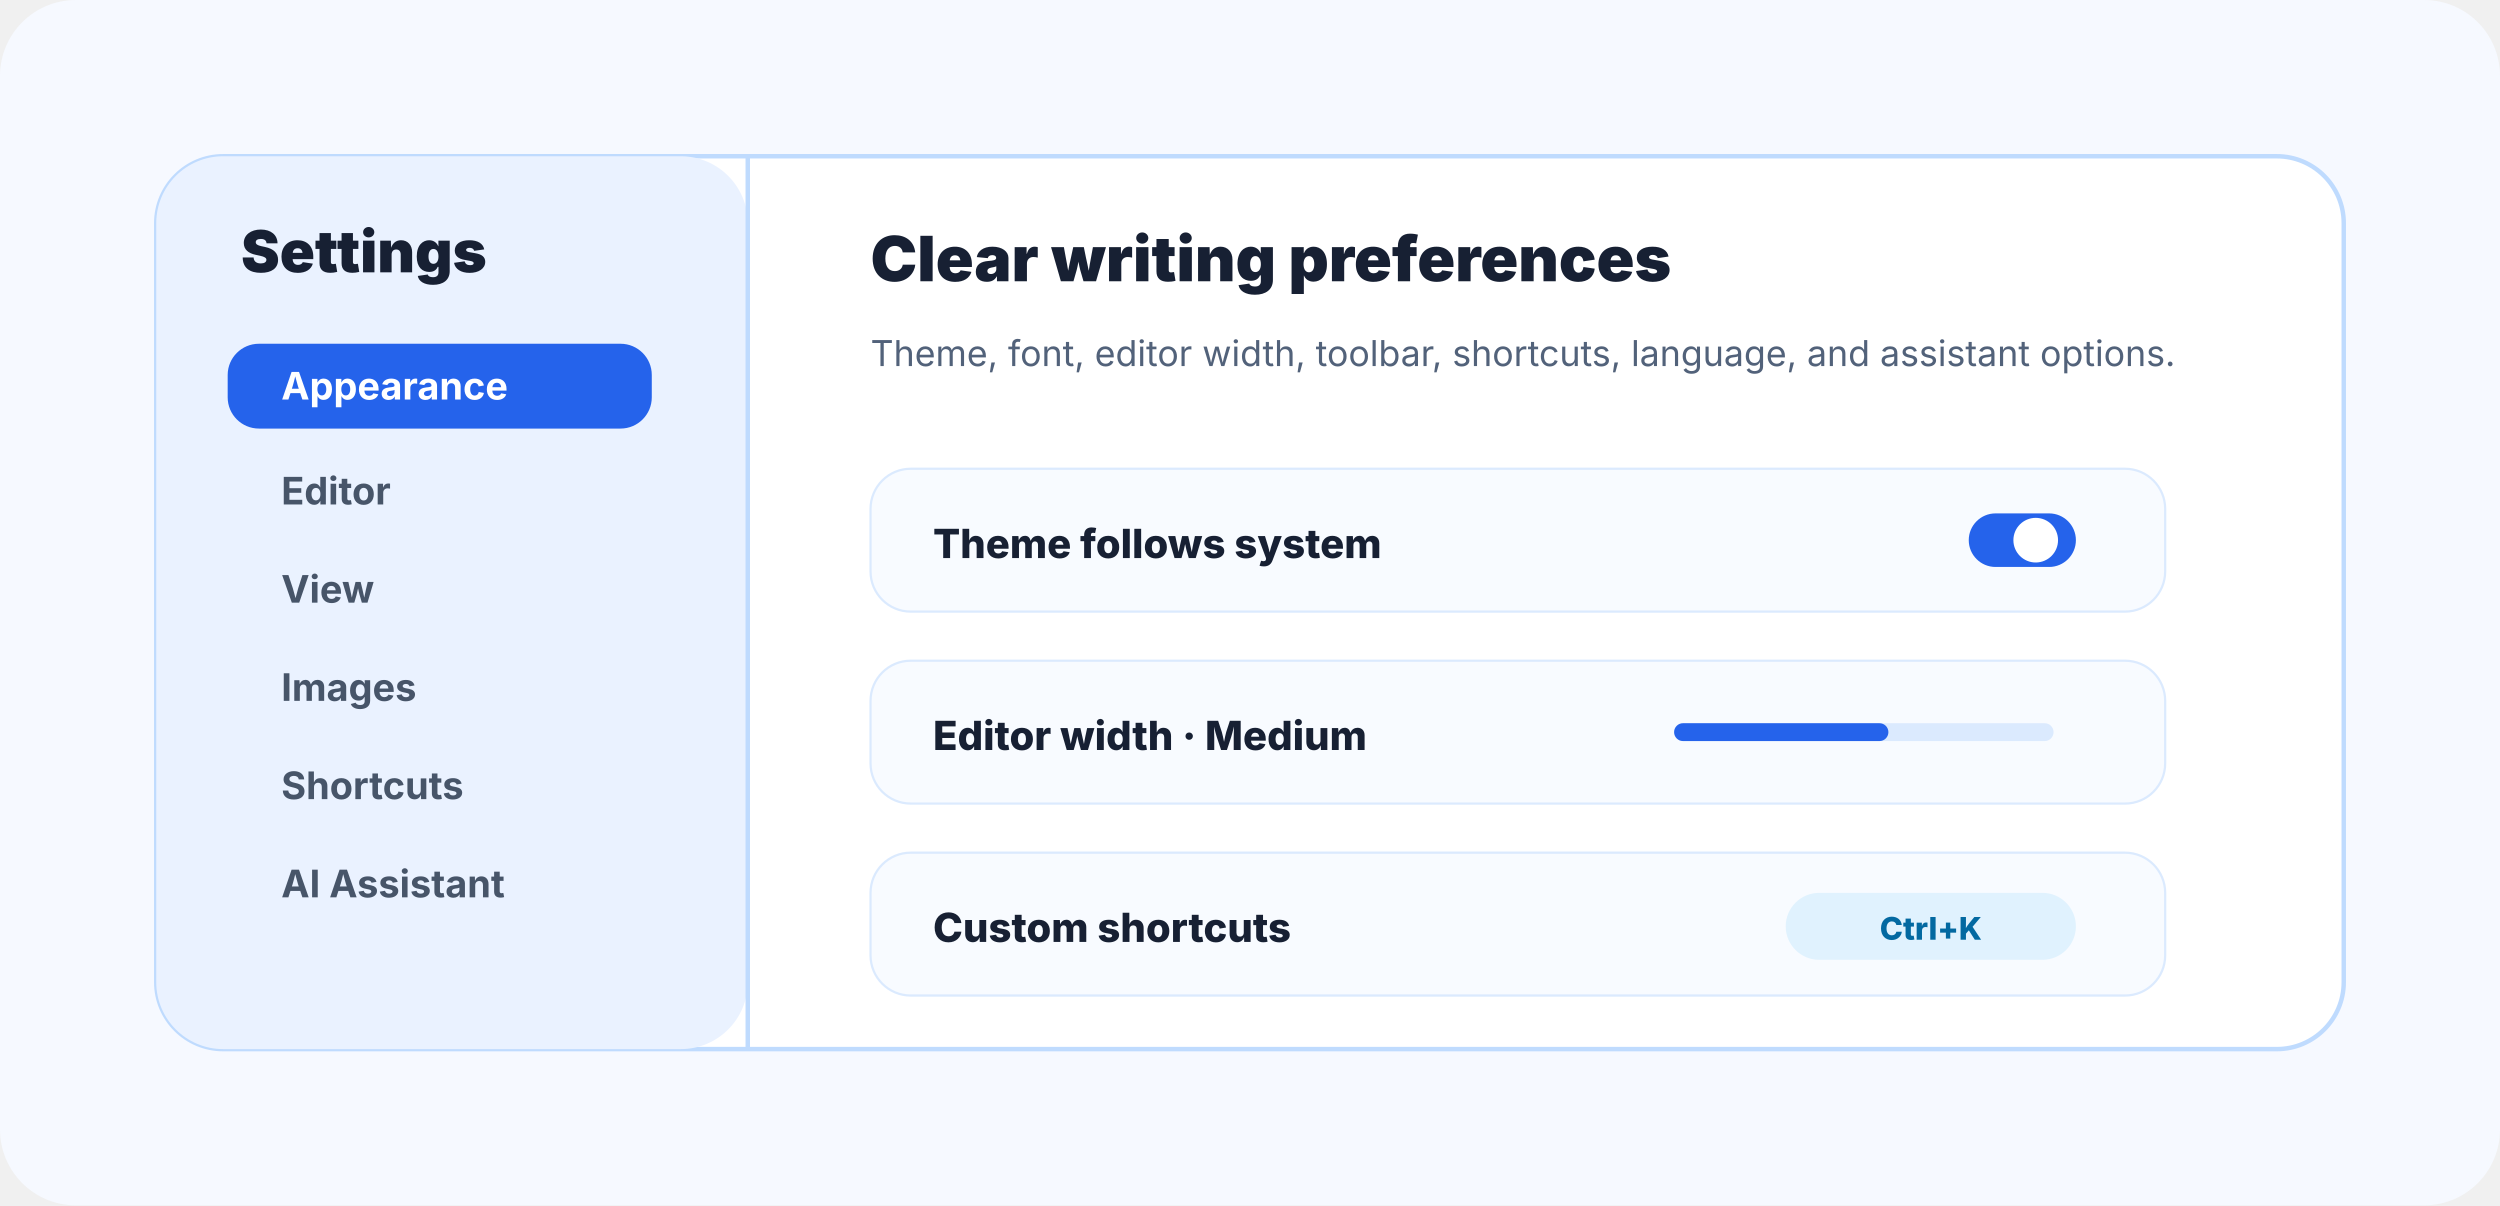
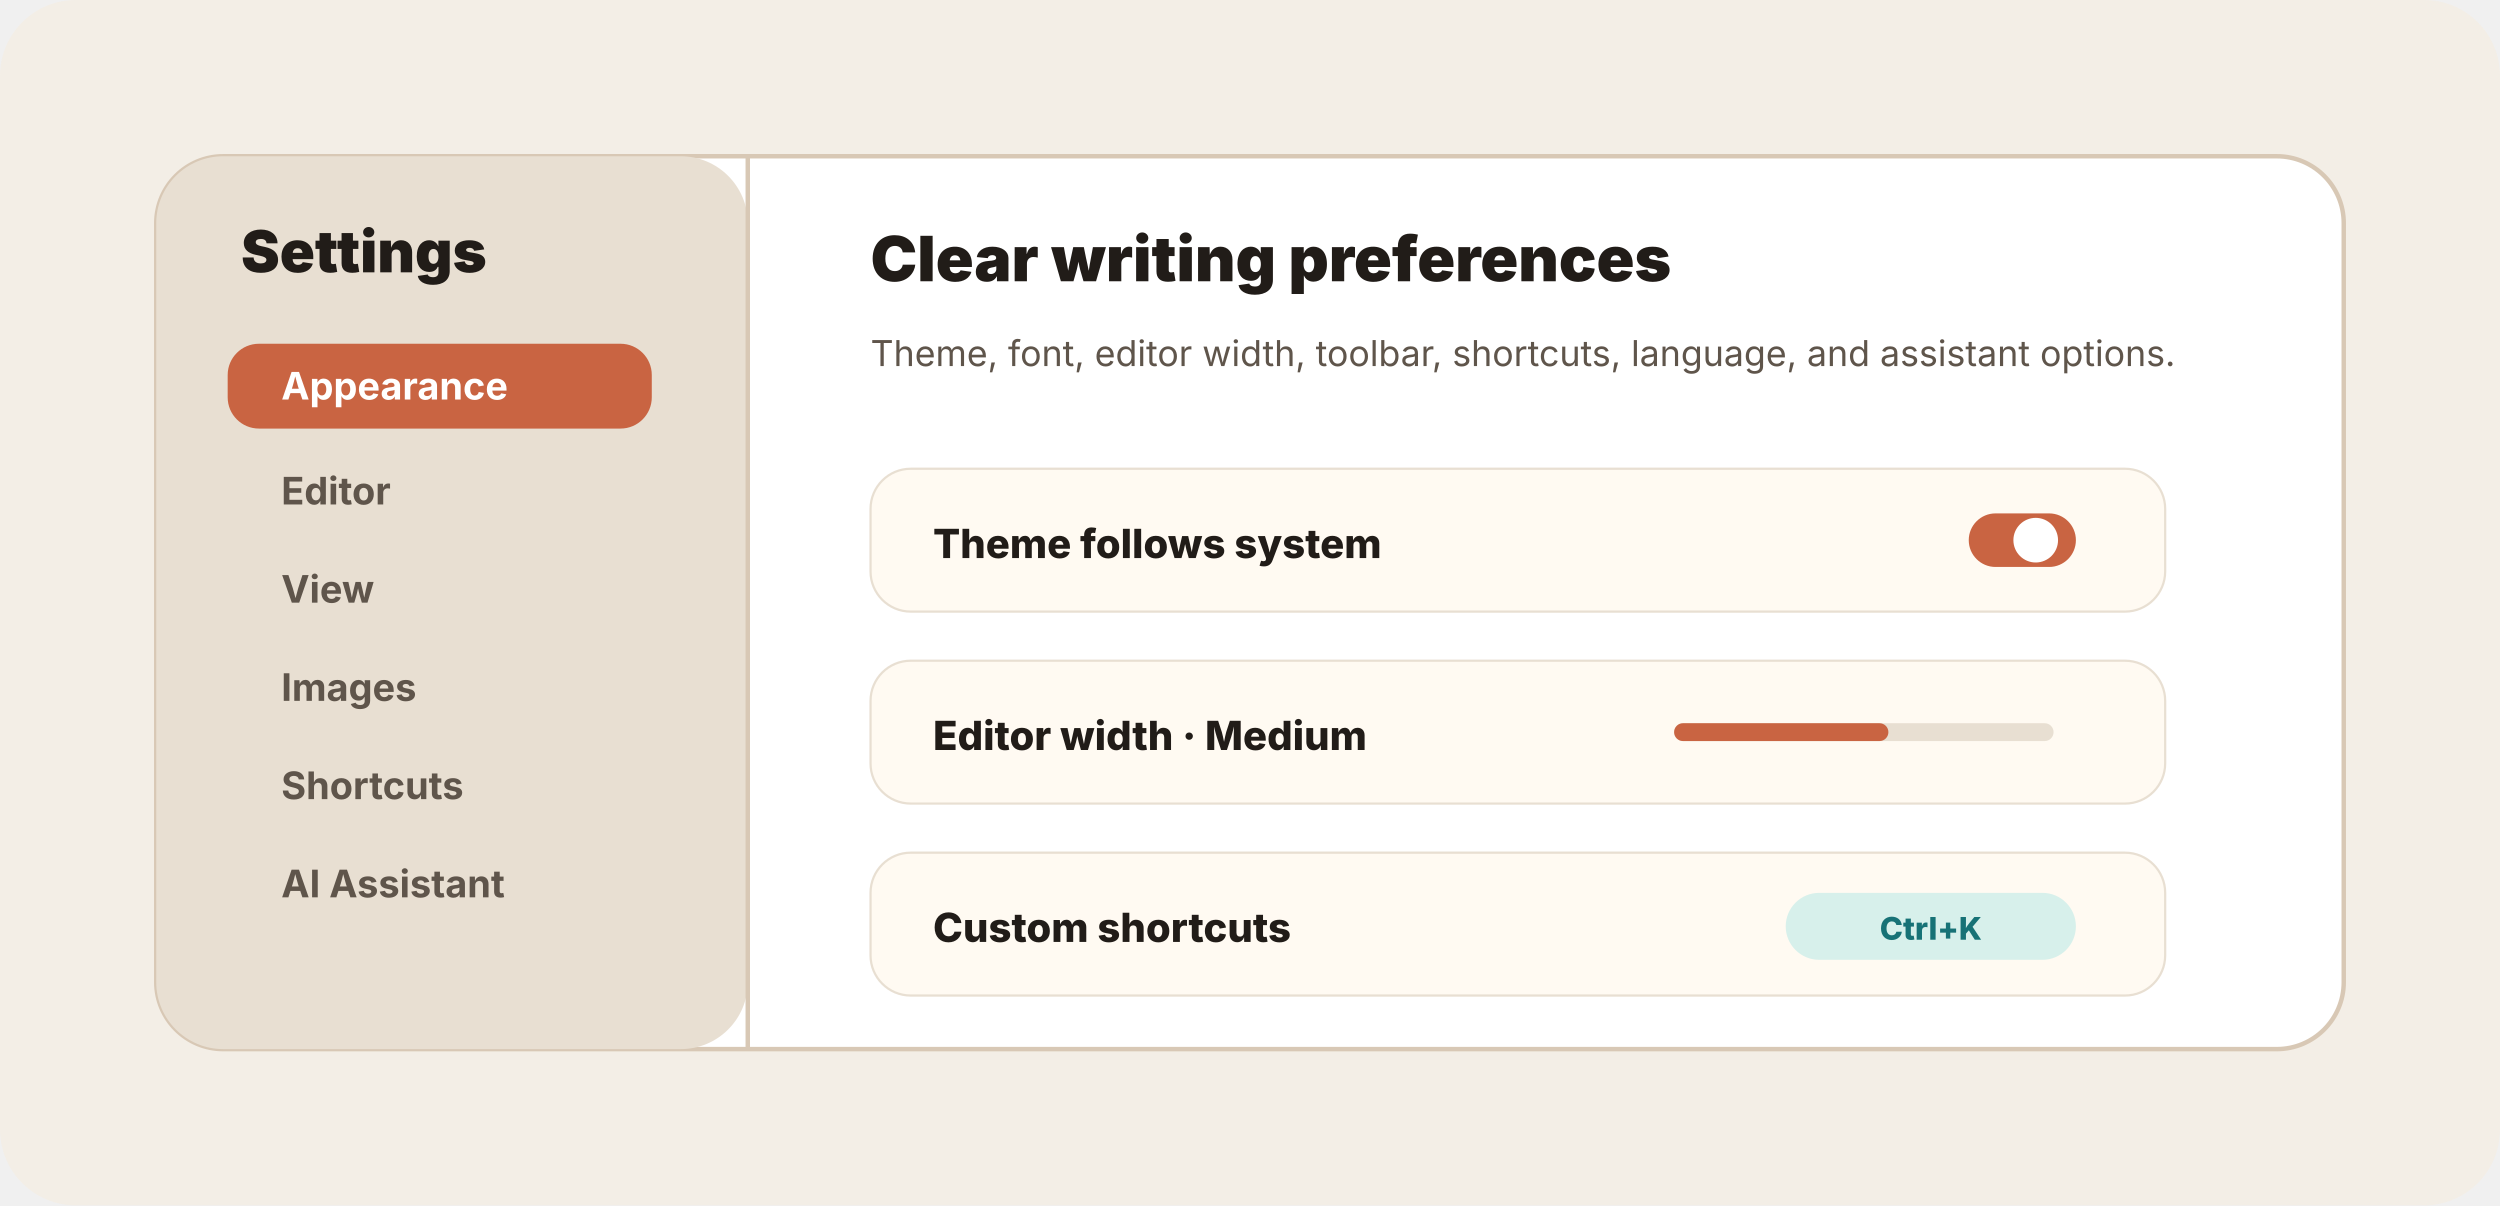
<svg xmlns="http://www.w3.org/2000/svg" width="1120" height="540" viewBox="0 0 1120 540" role="img" aria-labelledby="title desc">
-   <rect width="1120" height="540" rx="34" fill="#f6f9ff" />
-   <rect x="70" y="70" width="980" height="400" rx="30" fill="#fff" stroke="#bfdbfe" stroke-width="2" />
-   <rect x="70" y="70" width="265" height="400" rx="30" fill="#eaf2ff" />
-   <path d="M335 70v400" stroke="#bfdbfe" stroke-width="2" />
+   <rect width="1120" height="540" rx="34" fill="#f3eee6" />
+   <rect x="70" y="70" width="980" height="400" rx="30" fill="#fff" stroke="#d8c8b5" stroke-width="2" />
+   <rect x="70" y="70" width="265" height="400" rx="30" fill="#e8dfd2" />
+   <path d="M335 70v400" stroke="#d8c8b5" stroke-width="2" />
  <g font-family="Inter,Segoe UI,Arial,sans-serif">
-     <text x="108" y="122" font-size="26" font-weight="900" fill="#172033">Settings</text>
+     <text x="108" y="122" font-size="26" font-weight="900" fill="#211c18">Settings</text>
    <g font-size="17" font-weight="750">
-       <rect x="102" y="154" width="190" height="38" rx="14" fill="#2563eb" />
+       <rect x="102" y="154" width="190" height="38" rx="14" fill="#c96442" />
      <text x="126" y="179" fill="#fff">Appearance</text>
-       <text x="126" y="226" fill="#475569">Editor</text>
-       <text x="126" y="270" fill="#475569">View</text>
-       <text x="126" y="314" fill="#475569">Images</text>
-       <text x="126" y="358" fill="#475569">Shortcuts</text>
-       <text x="126" y="402" fill="#475569">AI Assistant</text>
+       <text x="126" y="226" fill="#5f554b">Editor</text>
+       <text x="126" y="270" fill="#5f554b">View</text>
+       <text x="126" y="314" fill="#5f554b">Images</text>
+       <text x="126" y="358" fill="#5f554b">Shortcuts</text>
+       <text x="126" y="402" fill="#5f554b">AI Assistant</text>
    </g>
-     <text x="390" y="126" font-size="28" font-weight="900" fill="#172033">Clear writing preferences</text>
-     <text x="390" y="164" font-size="16" fill="#52627a">Theme, font, editor width, toolbar, shortcuts, language, and assistant options.</text>
+     <text x="390" y="126" font-size="28" font-weight="900" fill="#211c18">Clear writing preferences</text>
+     <text x="390" y="164" font-size="16" fill="#5f554b">Theme, font, editor width, toolbar, shortcuts, language, and assistant options.</text>
    <g transform="translate(390 210)">
-       <rect width="580" height="64" rx="18" fill="#f8fbff" stroke="#dbeafe" />
-       <text x="28" y="40" font-size="18" font-weight="800" fill="#172033">Theme follows system</text>
-       <rect x="492" y="20" width="48" height="24" rx="12" fill="#2563eb" />
+       <rect width="580" height="64" rx="18" fill="#fffaf2" stroke="#e8dfd2" />
+       <text x="28" y="40" font-size="18" font-weight="800" fill="#211c18">Theme follows system</text>
+       <rect x="492" y="20" width="48" height="24" rx="12" fill="#c96442" />
      <circle cx="522" cy="32" r="10" fill="#fff" />
    </g>
    <g transform="translate(390 296)">
-       <rect width="580" height="64" rx="18" fill="#f8fbff" stroke="#dbeafe" />
-       <text x="28" y="40" font-size="18" font-weight="800" fill="#172033">Editor width · Medium</text>
-       <rect x="360" y="28" width="170" height="8" rx="4" fill="#dbeafe" />
-       <rect x="360" y="28" width="96" height="8" rx="4" fill="#2563eb" />
+       <rect width="580" height="64" rx="18" fill="#fffaf2" stroke="#e8dfd2" />
+       <text x="28" y="40" font-size="18" font-weight="800" fill="#211c18">Editor width · Medium</text>
+       <rect x="360" y="28" width="170" height="8" rx="4" fill="#e8dfd2" />
+       <rect x="360" y="28" width="96" height="8" rx="4" fill="#c96442" />
    </g>
    <g transform="translate(390 382)">
-       <rect width="580" height="64" rx="18" fill="#f8fbff" stroke="#dbeafe" />
-       <text x="28" y="40" font-size="18" font-weight="800" fill="#172033">Custom shortcuts</text>
-       <rect x="410" y="18" width="130" height="30" rx="15" fill="#e0f2fe" />
-       <text x="475" y="39" text-anchor="middle" font-size="14" font-weight="800" fill="#0369a1">Ctrl+K</text>
+       <rect width="580" height="64" rx="18" fill="#fffaf2" stroke="#e8dfd2" />
+       <text x="28" y="40" font-size="18" font-weight="800" fill="#211c18">Custom shortcuts</text>
+       <rect x="410" y="18" width="130" height="30" rx="15" fill="#d7f0eb" />
+       <text x="475" y="39" text-anchor="middle" font-size="14" font-weight="800" fill="#177276">Ctrl+K</text>
    </g>
  </g>
</svg>
